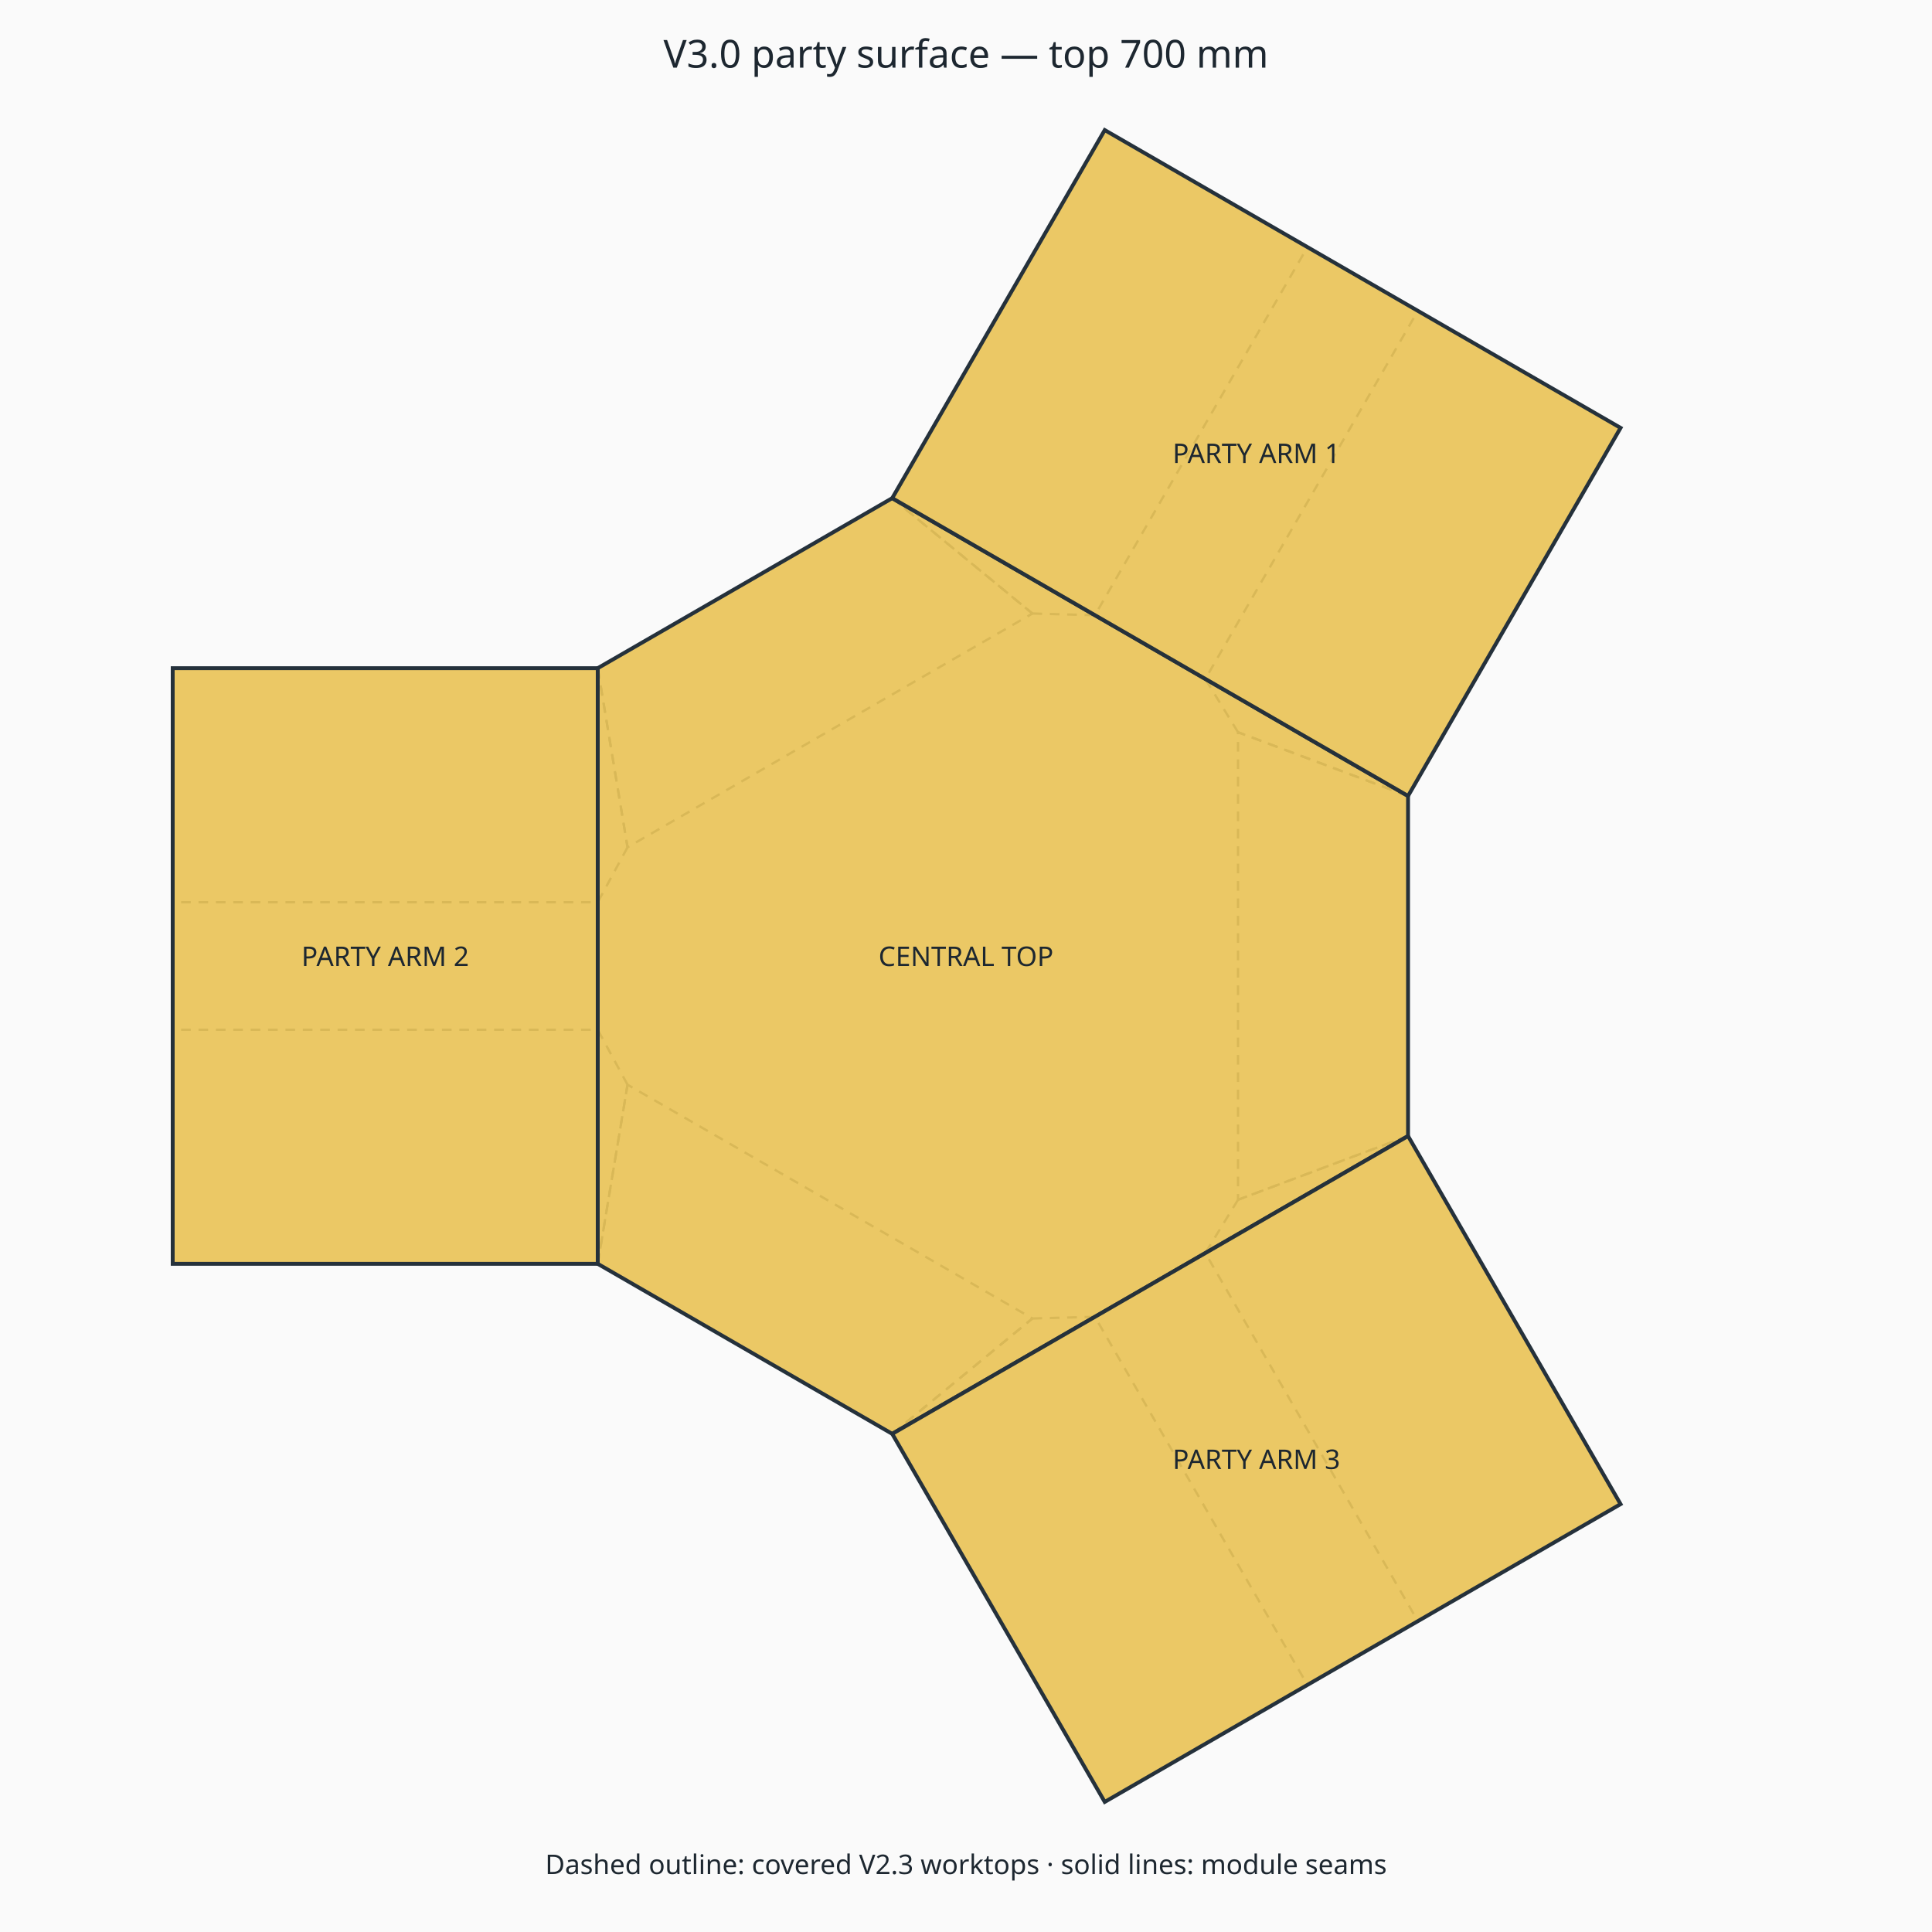
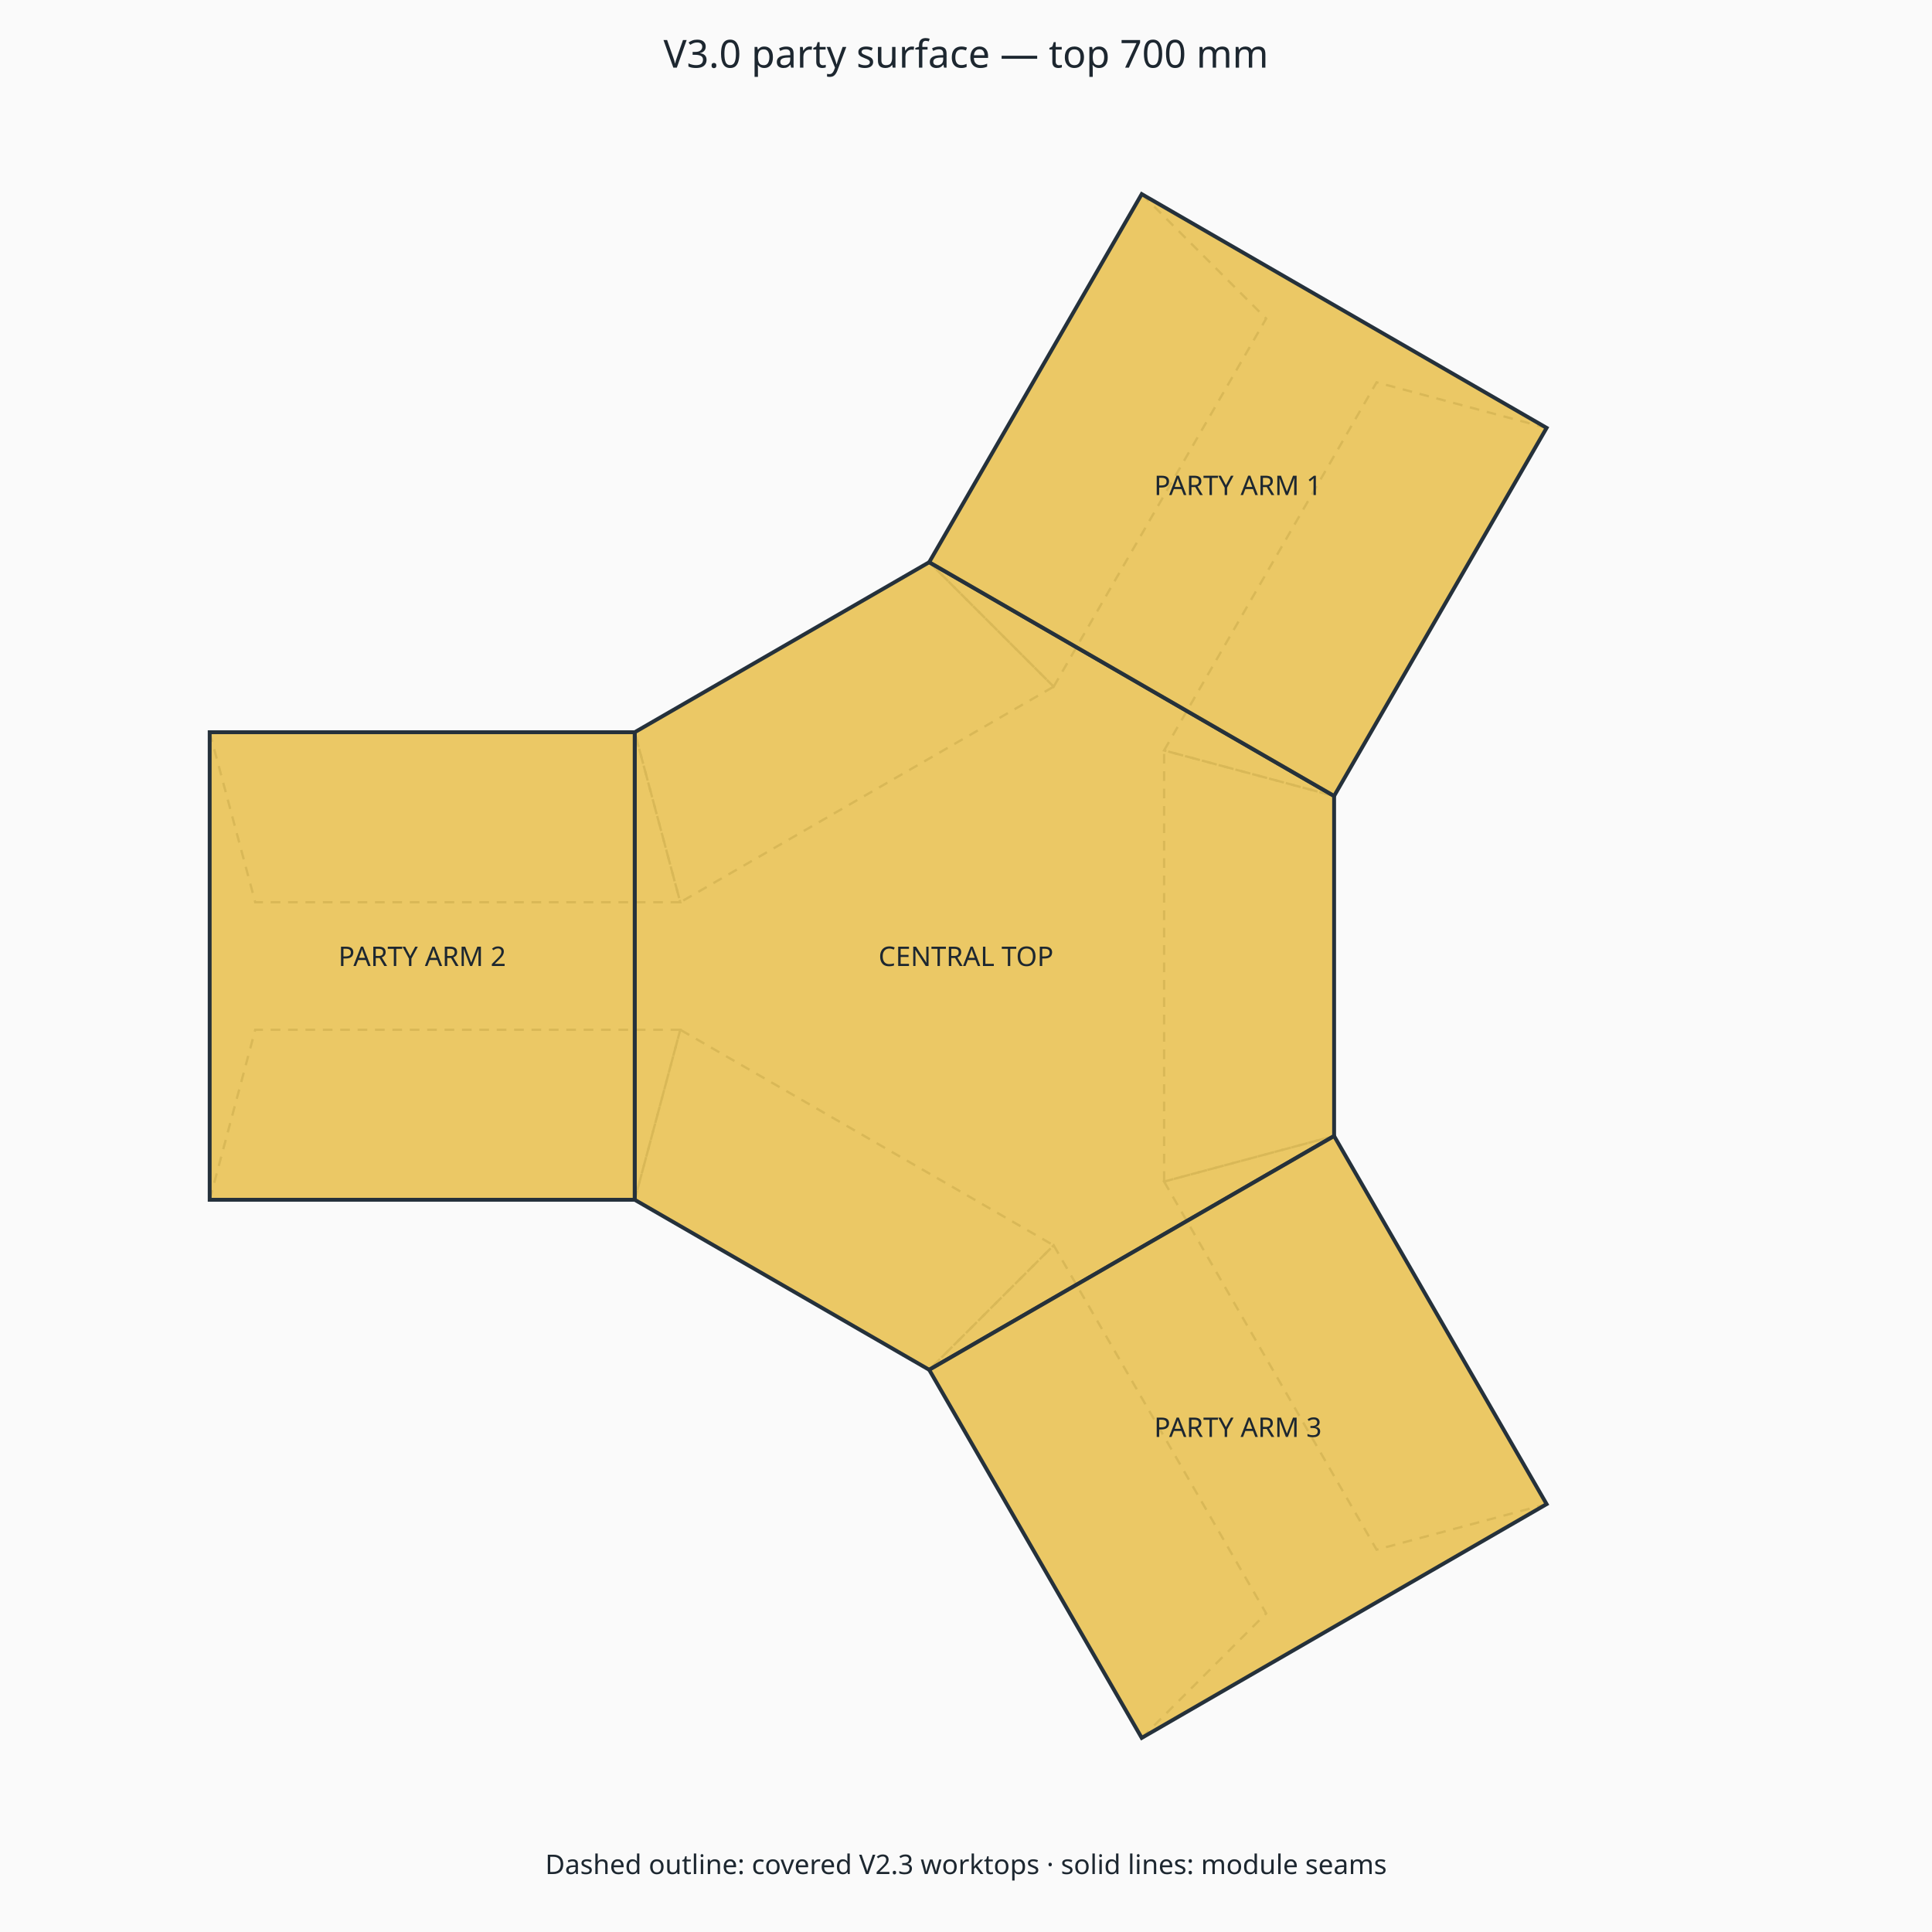
<svg xmlns="http://www.w3.org/2000/svg" width="1000" height="1000" viewBox="0 0 1000 1000">
  <rect width="1000" height="1000" fill="#fafafa" />
  <text x="500" y="35" text-anchor="middle" font-family="sans-serif" font-size="20" fill="#1d2730">V3.0 party surface — top 700 mm</text>
  <g fill="none" stroke="#94a0aa" stroke-width="1.2" stroke-dasharray="5 4">
-     <polygon id="reference-desk-AP" points="640.80,621.00 728.80,588.00 728.80,412.00 640.80,379.00" />
-     <polygon id="reference-desk-AS" points="640.80,379.00 623.88,351.43 733.88,160.90 838.80,221.47 728.80,412.00" />
-     <polygon id="reference-desk-AT" points="640.80,621.00 623.88,648.57 733.88,839.10 838.80,778.53 728.80,588.00" />
-     <polygon id="reference-desk-BP" points="534.39,317.56 461.81,257.85 309.39,345.85 324.81,438.56" />
-     <polygon id="reference-desk-BS" points="324.81,438.56 309.39,467.00 89.39,467.00 89.39,345.85 309.39,345.85" />
-     <polygon id="reference-desk-BT" points="534.39,317.56 566.73,318.43 676.73,127.90 571.81,67.33 461.81,257.85" />
-     <polygon id="reference-desk-CP" points="324.81,561.44 309.39,654.15 461.81,742.15 534.39,682.44" />
-     <polygon id="reference-desk-CS" points="534.39,682.44 566.73,681.57 676.73,872.10 571.81,932.67 461.81,742.15" />
-     <polygon id="reference-desk-CT" points="324.81,561.44 309.39,533.00 89.39,533.00 89.39,654.15 309.39,654.15" />
+     <polygon id="reference-desk-AP" points="602.53,611.58 690.53,588.00 690.53,412.00 602.53,388.42" />
+     <polygon id="reference-desk-AS" points="602.53,388.42 712.53,197.89 800.53,221.47 690.53,412.00" />
+     <polygon id="reference-desk-AT" points="602.53,611.58 712.53,802.11 800.53,778.53 690.53,588.00" />
+     <polygon id="reference-desk-BP" points="545.37,355.42 480.95,291.00 328.53,379.00 352.11,467.00" />
+     <polygon id="reference-desk-BS" points="352.11,467.00 132.11,467.00 108.53,379.00 328.53,379.00" />
+     <polygon id="reference-desk-BT" points="545.37,355.42 655.37,164.89 590.95,100.47 480.95,291.00" />
+     <polygon id="reference-desk-CP" points="352.11,533.00 328.53,621.00 480.95,709.00 545.37,644.58" />
+     <polygon id="reference-desk-CS" points="545.37,644.58 655.37,835.11 590.95,899.53 480.95,709.00" />
+     <polygon id="reference-desk-CT" points="352.11,533.00 132.11,533.00 108.53,621.00 328.53,621.00" />
  </g>
  <g fill="#e8bd45" fill-opacity="0.82" stroke="#25313b" stroke-width="2">
-     <polygon id="central_top" points="309.39,654.15 461.81,742.15 728.80,588.00 728.80,412.00 461.81,257.85 309.39,345.85" />
-     <polygon id="party_arm_1" points="728.80,412.00 838.80,221.47 571.81,67.33 461.81,257.85" />
-     <polygon id="party_arm_2" points="309.39,345.85 89.39,345.85 89.39,654.15 309.39,654.15" />
-     <polygon id="party_arm_3" points="461.81,742.15 571.81,932.67 838.80,778.53 728.80,588.00" />
+     <polygon id="central_top" points="328.53,621.00 480.95,709.00 690.53,588.00 690.53,412.00 480.95,291.00 328.53,379.00" />
+     <polygon id="party_arm_1" points="690.53,412.00 800.53,221.47 590.95,100.47 480.95,291.00" />
+     <polygon id="party_arm_2" points="328.53,379.00 108.53,379.00 108.53,621.00 328.53,621.00" />
+     <polygon id="party_arm_3" points="480.95,709.00 590.95,899.53 800.53,778.53 690.53,588.00" />
  </g>
  <g font-family="sans-serif" font-size="14" fill="#1d2730">
    <text x="500.00" y="500.00" text-anchor="middle">CENTRAL TOP</text>
-     <text x="650.31" y="239.66" text-anchor="middle">PARTY ARM 1</text>
-     <text x="199.39" y="500.00" text-anchor="middle">PARTY ARM 2</text>
-     <text x="650.31" y="760.34" text-anchor="middle">PARTY ARM 3</text>
+     <text x="640.74" y="256.24" text-anchor="middle">PARTY ARM 1</text>
+     <text x="218.53" y="500.00" text-anchor="middle">PARTY ARM 2</text>
+     <text x="640.74" y="743.76" text-anchor="middle">PARTY ARM 3</text>
    <text x="500" y="970" text-anchor="middle">Dashed outline: covered V2.3 worktops · solid lines: module seams</text>
  </g>
</svg>
